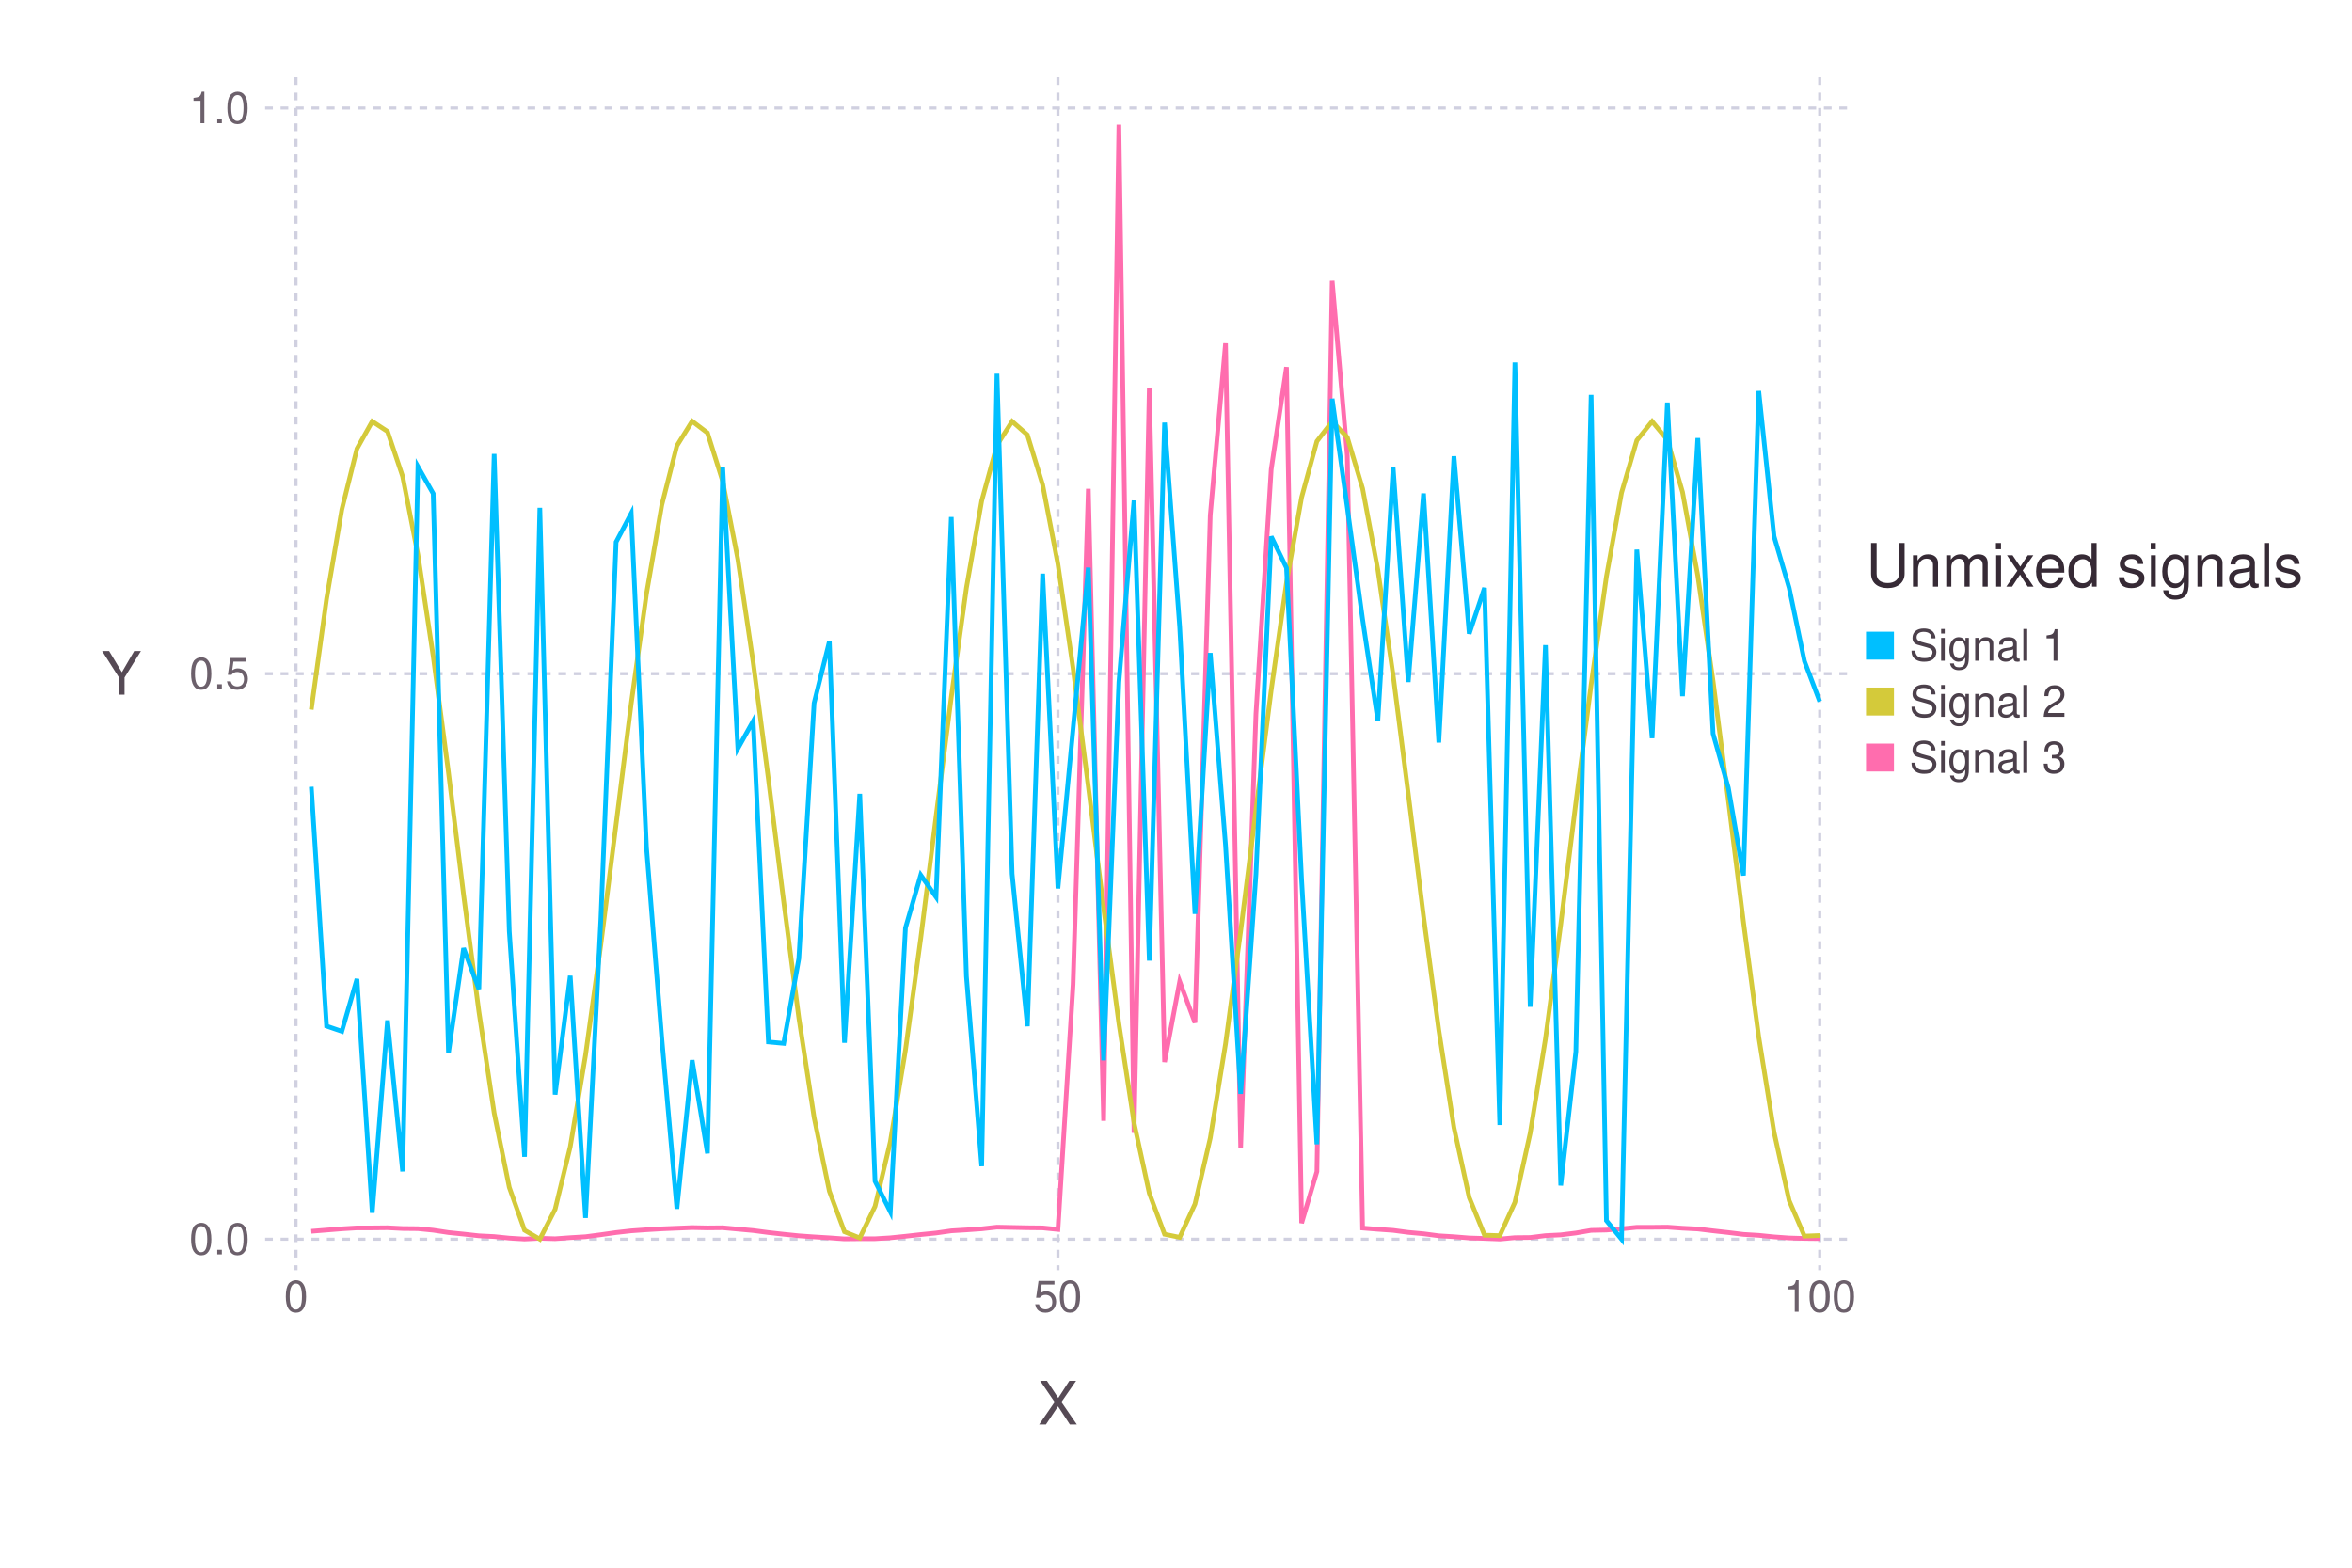
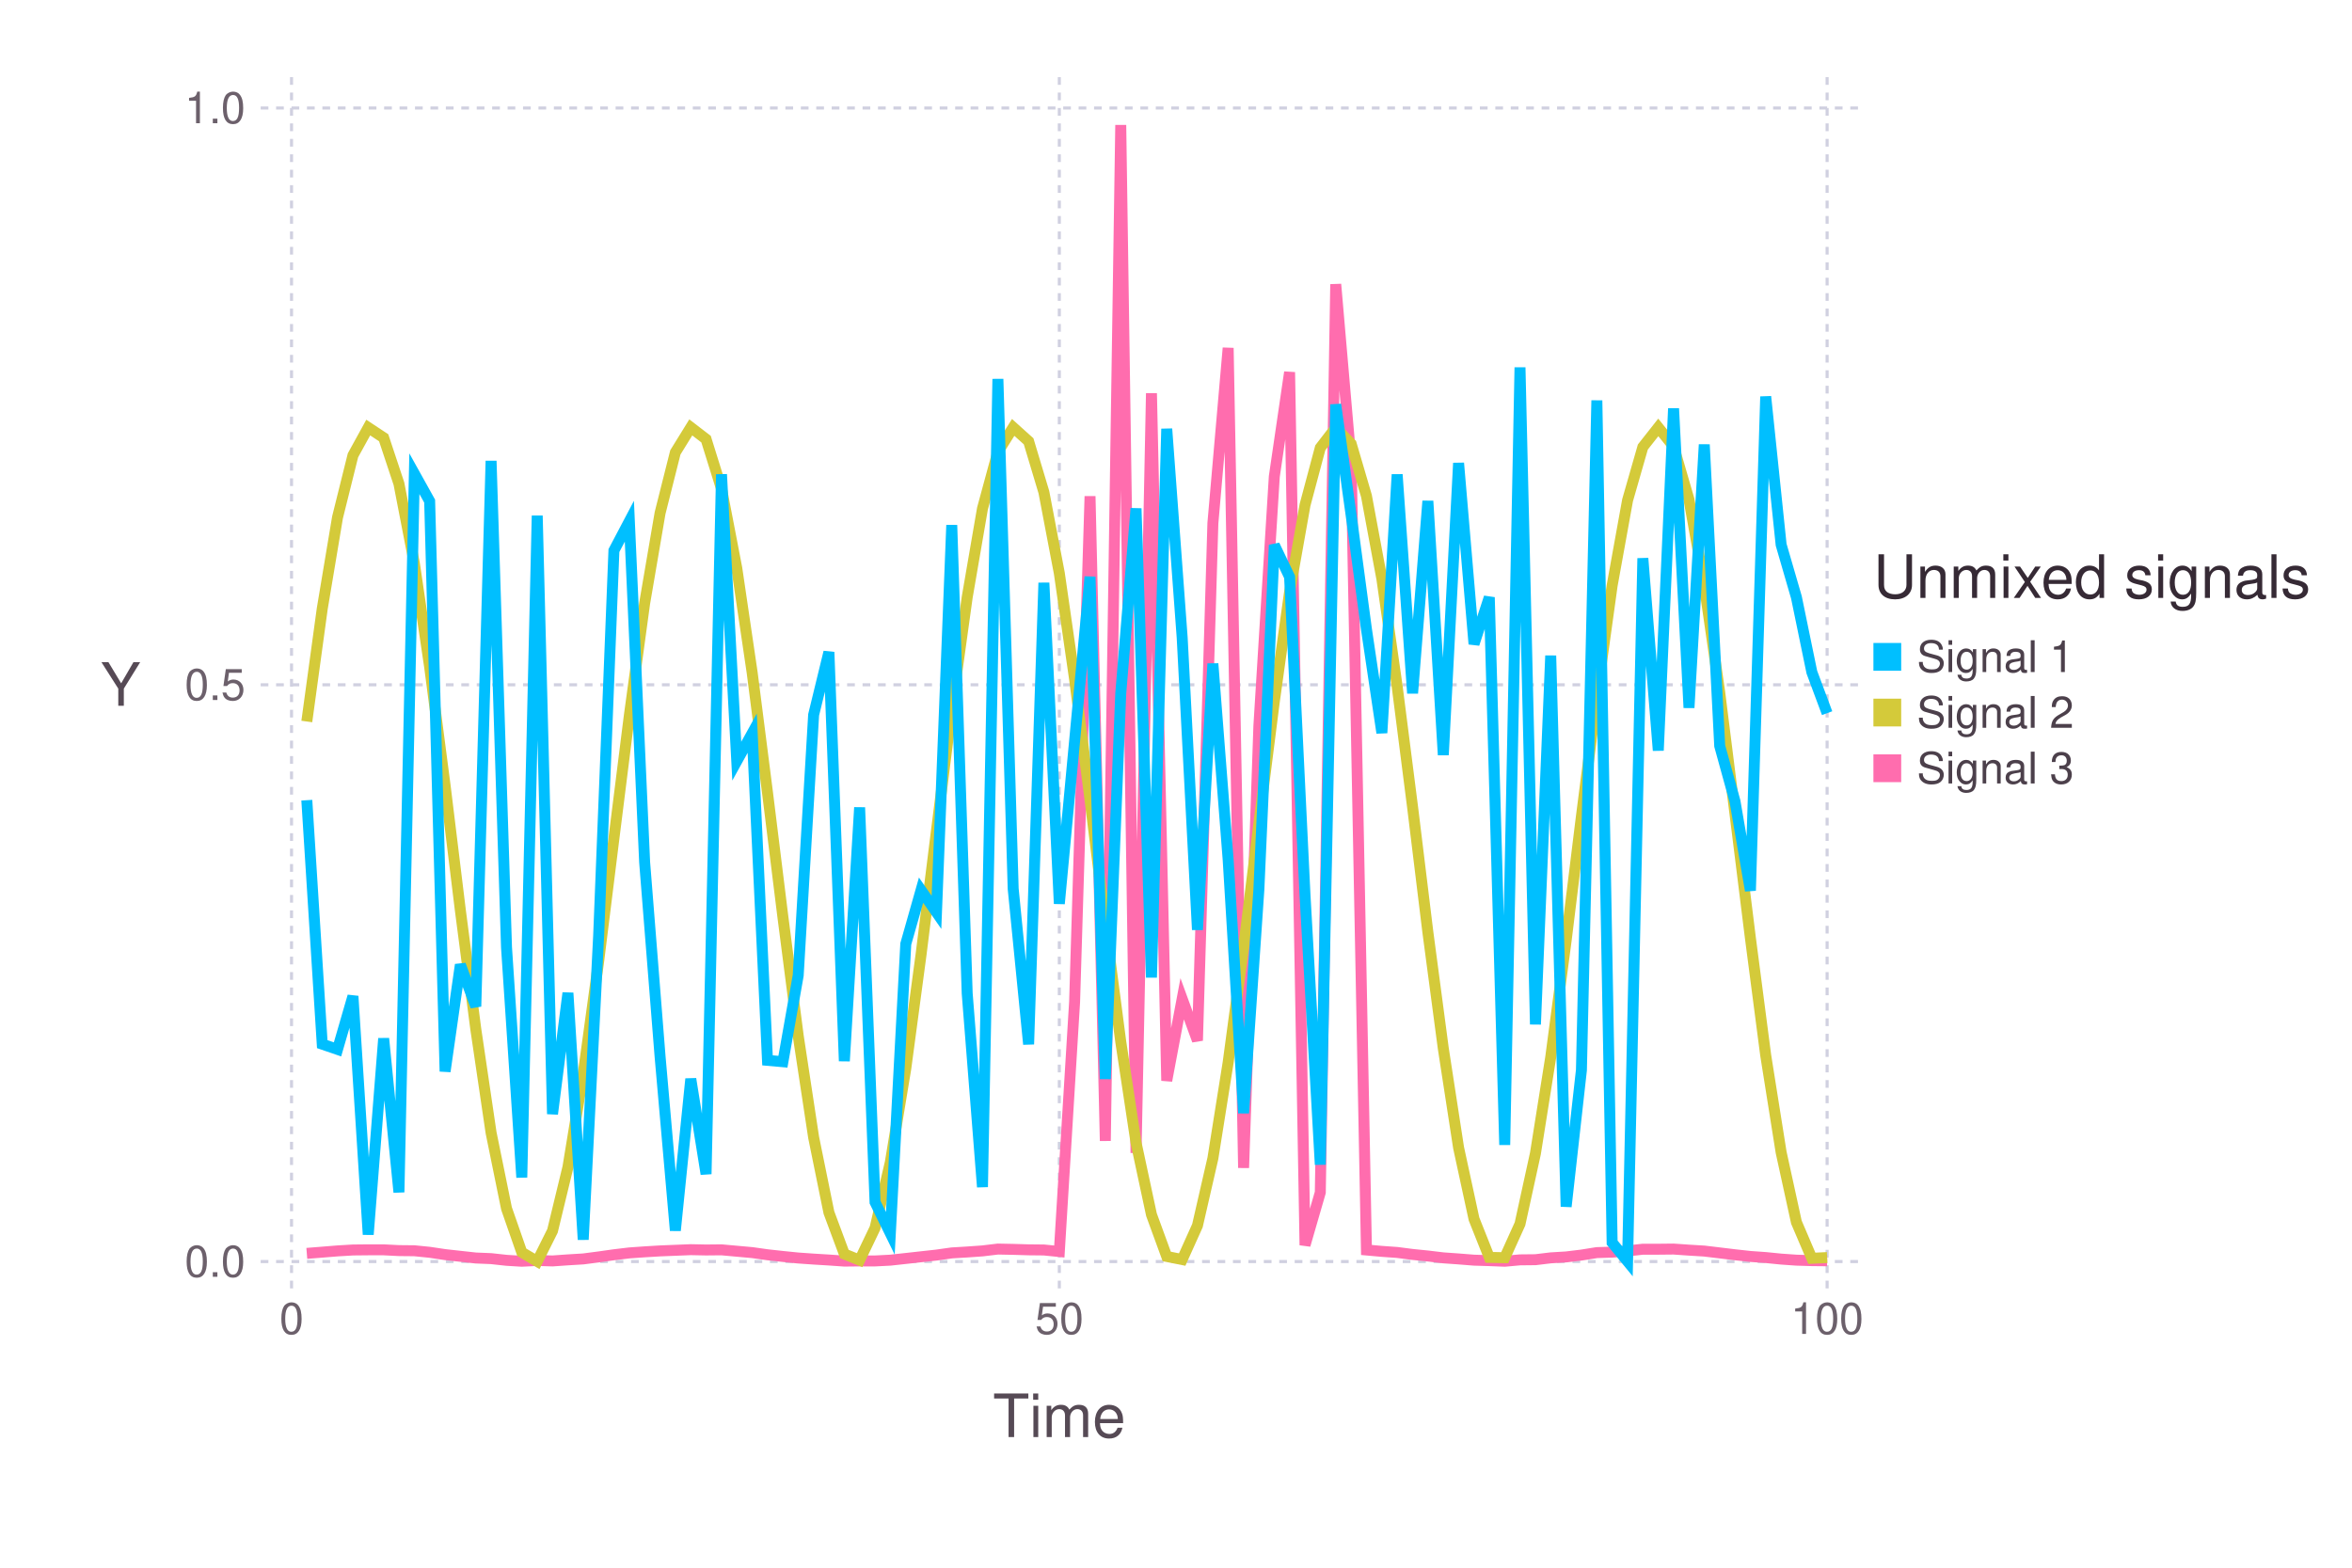
<svg xmlns="http://www.w3.org/2000/svg" version="1.2" width="152.4mm" height="101.6mm" viewBox="0 0 152.4 101.6" stroke="none" fill="#000000" stroke-width="0.3" font-size="3.88">
  <g class="plotroot xscalable yscalable" id="img-d69ff317-1">
    <g font-size="3.88" font-family="'PT Sans','Helvetica Neue','Helvetica',sans-serif" fill="#564A55" stroke="#000000" stroke-opacity="0.000" id="img-d69ff317-2">
-       <text x="68.55" y="89.99" text-anchor="middle" dy="0.6em">X</text>
+       <text x="68.64" y="90.81" text-anchor="middle" dy="0.6em">Time</text>
    </g>
    <g class="guide xlabels" font-size="2.82" font-family="'PT Sans Caption','Helvetica Neue','Helvetica',sans-serif" fill="#6C606B" id="img-d69ff317-3">
-       <text x="19.18" y="83.32" text-anchor="middle" dy="0.6em">0</text>
-       <text x="68.55" y="83.32" text-anchor="middle" dy="0.6em">50</text>
-       <text x="117.91" y="83.32" text-anchor="middle" dy="0.6em">100</text>
+       <text x="18.89" y="84.76" text-anchor="middle" dy="0.6em">0</text>
+       <text x="68.64" y="84.76" text-anchor="middle" dy="0.6em">50</text>
+       <text x="118.39" y="84.76" text-anchor="middle" dy="0.6em">100</text>
    </g>
    <g class="guide colorkey" id="img-d69ff317-4">
      <g fill="#4C404B" font-size="2.82" font-family="'PT Sans','Helvetica Neue','Helvetica',sans-serif" id="img-d69ff317-5">
-         <text x="123.72" y="41.84" dy="0.35em" id="img-d69ff317-6" class="color_Signal_1">Signal 1</text>
-         <text x="123.72" y="45.47" dy="0.35em" id="img-d69ff317-7" class="color_Signal_2">Signal 2</text>
-         <text x="123.72" y="49.1" dy="0.35em" id="img-d69ff317-8" class="color_Signal_3">Signal 3</text>
+         <text x="124.2" y="42.57" dy="0.35em" id="img-d69ff317-6" class="color_Signal_1">Signal 1</text>
+         <text x="124.2" y="46.18" dy="0.35em" id="img-d69ff317-7" class="color_Signal_2">Signal 2</text>
+         <text x="124.2" y="49.79" dy="0.35em" id="img-d69ff317-8" class="color_Signal_3">Signal 3</text>
      </g>
      <g stroke="#000000" stroke-opacity="0.000" id="img-d69ff317-9">
-         <rect x="120.91" y="40.94" width="1.81" height="1.81" id="img-d69ff317-10" class="color_Signal_1" fill="#00BFFF" />
-         <rect x="120.91" y="44.56" width="1.81" height="1.81" id="img-d69ff317-11" class="color_Signal_2" fill="#D4CA3A" />
-         <rect x="120.91" y="48.19" width="1.81" height="1.81" id="img-d69ff317-12" class="color_Signal_3" fill="#FF6DAE" />
+         <rect x="121.39" y="41.67" width="1.8" height="1.8" id="img-d69ff317-10" fill="#00BFFF" class="color_Signal_1" />
+         <rect x="121.39" y="45.28" width="1.8" height="1.8" id="img-d69ff317-11" fill="#D4CA3A" class="color_Signal_2" />
+         <rect x="121.39" y="48.89" width="1.8" height="1.8" id="img-d69ff317-12" fill="#FF6DAE" class="color_Signal_3" />
      </g>
      <g fill="#362A35" font-size="3.88" font-family="'PT Sans','Helvetica Neue','Helvetica',sans-serif" stroke="#000000" stroke-opacity="0.000" id="img-d69ff317-13">
-         <text x="120.91" y="38.02" id="img-d69ff317-14">Unmixed signals</text>
+         <text x="121.39" y="38.75" id="img-d69ff317-14">Unmixed signals</text>
      </g>
    </g>
    <g clip-path="url(#img-d69ff317-15)">
      <g id="img-d69ff317-16">
        <g pointer-events="visible" opacity="1" fill="#000000" fill-opacity="0.000" stroke="#000000" stroke-opacity="0.000" class="guide background" id="img-d69ff317-17">
-           <rect x="17.18" y="5" width="102.73" height="77.32" id="img-d69ff317-18" />
+           <rect x="16.89" y="5" width="103.51" height="78.76" id="img-d69ff317-18" />
        </g>
        <g class="guide ygridlines xfixed" stroke-dasharray="0.5,0.5" stroke-width="0.2" stroke="#D0D0E0" id="img-d69ff317-19">
-           <path fill="none" d="M17.18,80.31 L 119.91 80.31" id="img-d69ff317-20" />
-           <path fill="none" d="M17.18,43.66 L 119.91 43.66" id="img-d69ff317-21" />
-           <path fill="none" d="M17.18,7 L 119.91 7" id="img-d69ff317-22" />
+           <path fill="none" d="M16.89,81.76 L 120.39 81.76" id="img-d69ff317-20" />
+           <path fill="none" d="M16.89,44.38 L 120.39 44.38" id="img-d69ff317-21" />
+           <path fill="none" d="M16.89,7 L 120.39 7" id="img-d69ff317-22" />
        </g>
        <g class="guide xgridlines yfixed" stroke-dasharray="0.5,0.5" stroke-width="0.2" stroke="#D0D0E0" id="img-d69ff317-23">
-           <path fill="none" d="M19.18,5 L 19.18 82.32" id="img-d69ff317-24" />
-           <path fill="none" d="M68.55,5 L 68.55 82.32" id="img-d69ff317-25" />
-           <path fill="none" d="M117.91,5 L 117.91 82.32" id="img-d69ff317-26" />
+           <path fill="none" d="M18.89,5 L 18.89 83.76" id="img-d69ff317-24" />
+           <path fill="none" d="M68.64,5 L 68.64 83.76" id="img-d69ff317-25" />
+           <path fill="none" d="M118.39,5 L 118.39 83.76" id="img-d69ff317-26" />
        </g>
        <g class="plotpanel" id="img-d69ff317-27">
-           <g stroke-width="0.3" fill="#000000" fill-opacity="0.000" class="geometry color_Signal_3" stroke-dasharray="none" stroke="#FF6DAE" id="img-d69ff317-28">
-             <path fill="none" d="M20.17,79.8 L 21.16 79.72 22.15 79.64 23.13 79.58 24.12 79.58 25.11 79.57 26.09 79.62 27.08 79.63 28.07 79.73 29.06 79.88 30.04 79.98 31.03 80.09 32.02 80.14 33 80.24 33.99 80.3 34.98 80.25 35.97 80.28 36.95 80.21 37.94 80.15 38.93 80.02 39.92 79.88 40.9 79.77 41.89 79.7 42.88 79.64 43.86 79.6 44.85 79.56 45.84 79.58 46.83 79.57 47.81 79.66 48.8 79.75 49.79 79.88 50.78 79.99 51.76 80.09 52.75 80.16 53.74 80.22 54.72 80.29 55.71 80.28 56.7 80.28 57.69 80.22 58.67 80.12 59.66 80.01 60.65 79.91 61.64 79.77 62.62 79.71 63.61 79.64 64.6 79.53 65.58 79.55 66.57 79.57 67.56 79.58 68.55 79.68 69.53 63.81 70.52 31.68 71.51 72.64 72.5 8.08 73.48 73.42 74.47 25.13 75.46 68.83 76.44 63.61 77.43 66.28 78.42 33.39 79.41 22.25 80.39 74.37 81.38 46.28 82.37 30.42 83.36 23.79 84.34 79.27 85.33 75.93 86.32 18.2 87.3 29.54 88.29 79.59 89.28 79.67 90.27 79.74 91.25 79.87 92.24 79.96 93.23 80.09 94.21 80.15 95.2 80.23 96.19 80.26 97.18 80.3 98.16 80.21 99.15 80.2 100.14 80.08 101.13 80.03 102.11 79.91 103.1 79.74 104.09 79.72 105.07 79.64 106.06 79.54 107.05 79.54 108.04 79.53 109.02 79.6 110.01 79.65 111 79.77 111.99 79.88 112.97 80 113.96 80.06 114.95 80.16 115.93 80.23 116.92 80.26 117.91 80.27" id="img-d69ff317-29" />
+           <g stroke-width="0.71" fill="#000000" fill-opacity="0.000" class="geometry color_Signal_3" stroke-dasharray="none" stroke="#FF6DAE" id="img-d69ff317-28">
+             <path fill="none" d="M19.88,81.23 L 20.88 81.15 21.87 81.07 22.87 81.01 23.86 81 24.86 81 25.85 81.05 26.85 81.06 27.84 81.16 28.84 81.31 29.83 81.42 30.83 81.53 31.82 81.57 32.82 81.68 33.81 81.74 34.81 81.69 35.8 81.72 36.8 81.65 37.79 81.59 38.79 81.46 39.78 81.32 40.78 81.2 41.77 81.13 42.77 81.07 43.76 81.03 44.76 80.99 45.75 81.01 46.75 81 47.74 81.09 48.74 81.18 49.73 81.32 50.73 81.43 51.72 81.53 52.72 81.6 53.71 81.66 54.71 81.73 55.7 81.72 56.7 81.72 57.69 81.67 58.69 81.56 59.68 81.45 60.68 81.34 61.67 81.2 62.67 81.14 63.66 81.07 64.66 80.95 65.65 80.97 66.65 81 67.64 81.01 68.64 81.11 69.63 64.93 70.63 32.16 71.62 73.94 72.62 8.1 73.61 74.72 74.61 25.49 75.6 70.04 76.6 64.73 77.59 67.44 78.59 33.91 79.58 22.55 80.58 75.69 81.57 47.05 82.57 30.88 83.56 24.12 84.56 80.7 85.55 77.28 86.55 18.42 87.55 29.98 88.54 81.01 89.54 81.1 90.53 81.17 91.53 81.3 92.52 81.4 93.52 81.52 94.51 81.59 95.51 81.67 96.5 81.7 97.5 81.74 98.49 81.65 99.49 81.64 100.48 81.52 101.48 81.46 102.47 81.34 103.47 81.18 104.46 81.15 105.46 81.07 106.45 80.96 107.45 80.96 108.44 80.95 109.44 81.02 110.43 81.08 111.43 81.2 112.42 81.32 113.42 81.43 114.41 81.5 115.41 81.6 116.4 81.67 117.4 81.7 118.39 81.71" id="img-d69ff317-29" />
          </g>
-           <g stroke-width="0.3" fill="#000000" fill-opacity="0.000" class="geometry color_Signal_2" stroke-dasharray="none" stroke="#D4CA3A" id="img-d69ff317-30">
-             <path fill="none" d="M20.17,45.99 L 21.16 38.82 22.15 33.02 23.13 29.08 24.12 27.31 25.11 27.96 26.09 30.88 27.08 35.95 28.07 42.53 29.06 50.06 30.04 58 31.03 65.55 32.02 72.13 33 76.95 33.99 79.73 34.98 80.31 35.97 78.37 36.95 74.32 37.94 68.39 38.93 61.23 39.92 53.42 40.9 45.6 41.89 38.48 42.88 32.74 43.86 28.89 44.85 27.3 45.84 28.05 46.83 31.2 47.81 36.25 48.8 42.91 49.79 50.5 50.78 58.43 51.76 65.96 52.75 72.42 53.74 77.2 54.72 79.83 55.71 80.23 56.7 78.18 57.69 74 58.67 68.06 59.66 60.81 60.65 52.93 61.64 45.18 62.62 38.1 63.61 32.46 64.6 28.85 65.58 27.31 66.57 28.18 67.56 31.42 68.55 36.57 69.53 43.31 70.52 50.98 71.51 58.86 72.5 66.34 73.48 72.76 74.47 77.33 75.46 79.99 76.44 80.19 77.43 78.03 78.42 73.76 79.41 67.65 80.39 60.35 81.38 52.47 82.37 44.73 83.36 37.76 84.34 32.23 85.33 28.6 86.32 27.32 87.3 28.34 88.29 31.66 89.28 36.93 90.27 43.76 91.25 51.43 92.24 59.38 93.23 66.77 94.21 73.08 95.2 77.61 96.19 80.05 97.18 80.08 98.16 77.92 99.15 73.44 100.14 67.33 101.13 59.91 102.11 52.02 103.1 44.36 104.09 37.36 105.07 31.93 106.06 28.54 107.05 27.31 108.04 28.51 109.02 31.89 110.01 37.31 111 44.14 111.99 51.87 112.97 59.76 113.96 67.2 114.95 73.37 115.93 77.81 116.92 80.11 117.91 80.07" id="img-d69ff317-31" />
+           <g stroke-width="0.71" fill="#000000" fill-opacity="0.000" class="geometry color_Signal_2" stroke-dasharray="none" stroke="#D4CA3A" id="img-d69ff317-30">
+             <path fill="none" d="M19.88,46.76 L 20.88 39.45 21.87 33.53 22.87 29.51 23.86 27.71 24.86 28.37 25.85 31.35 26.85 36.52 27.84 43.23 28.84 50.9 29.83 59 30.83 66.7 31.82 73.41 32.82 78.32 33.81 81.16 34.81 81.75 35.8 79.77 36.8 75.64 37.79 69.6 38.79 62.3 39.78 54.33 40.78 46.36 41.77 39.1 42.77 33.25 43.76 29.32 44.76 27.7 45.75 28.46 46.75 31.67 47.74 36.82 48.74 43.61 49.73 51.36 50.73 59.44 51.72 67.12 52.72 73.71 53.71 78.58 54.71 81.27 55.7 81.67 56.7 79.58 57.69 75.32 58.69 69.26 59.68 61.87 60.68 53.83 61.67 45.93 62.67 38.71 63.66 32.96 64.66 29.28 65.65 27.7 66.65 28.6 67.64 31.9 68.64 37.15 69.63 44.02 70.63 51.84 71.62 59.88 72.62 67.51 73.61 74.05 74.61 78.72 75.6 81.43 76.6 81.63 77.59 79.43 78.59 75.07 79.58 68.85 80.58 61.4 81.57 53.36 82.57 45.47 83.56 38.37 84.56 32.73 85.55 29.02 86.55 27.72 87.55 28.76 88.54 32.14 89.54 37.52 90.53 44.48 91.53 52.31 92.52 60.41 93.52 67.95 94.51 74.38 95.51 79 96.5 81.49 97.5 81.51 98.49 79.32 99.49 74.75 100.48 68.52 101.48 60.95 102.47 52.9 103.47 45.09 104.46 37.95 105.46 32.42 106.45 28.97 107.45 27.7 108.44 28.93 109.44 32.38 110.43 37.91 111.43 44.87 112.42 52.75 113.42 60.8 114.41 68.39 115.41 74.68 116.4 79.21 117.4 81.55 118.39 81.5" id="img-d69ff317-31" />
          </g>
-           <g stroke-width="0.3" fill="#000000" fill-opacity="0.000" class="geometry color_Signal_1" stroke-dasharray="none" stroke="#00BFFF" id="img-d69ff317-32">
-             <path fill="none" d="M20.17,50.99 L 21.16 66.5 22.15 66.84 23.13 63.45 24.12 78.6 25.11 66.13 26.09 75.92 27.08 30.24 28.07 31.99 29.06 68.24 30.04 61.45 31.03 64.1 32.02 29.42 33 60.35 33.99 74.97 34.98 32.91 35.97 70.94 36.95 63.24 37.94 78.93 38.93 59.61 39.92 35.13 40.9 33.27 41.89 54.94 42.88 67.28 43.86 78.34 44.85 68.71 45.84 74.75 46.83 30.28 47.81 48.51 48.8 46.74 49.79 67.53 50.78 67.62 51.76 62.13 52.75 45.57 53.74 41.58 54.72 67.58 55.71 51.45 56.7 76.55 57.69 78.53 58.67 60.14 59.66 56.71 60.65 58.13 61.64 33.51 62.62 63.27 63.61 75.58 64.6 24.22 65.58 56.63 66.57 66.51 67.56 37.18 68.55 57.58 69.53 47.23 70.52 36.79 71.51 68.72 72.5 44.21 73.48 32.44 74.47 62.26 75.46 27.39 76.44 40.65 77.43 59.23 78.42 42.32 79.41 54.78 80.39 70.89 81.38 56.67 82.37 34.77 83.36 36.8 84.34 57.05 85.33 74.16 86.32 25.84 87.3 32.89 88.29 40.13 89.28 46.71 90.27 30.29 91.25 44.2 92.24 31.98 93.23 48.12 94.21 29.57 95.2 41.07 96.19 38.1 97.18 72.91 98.16 23.49 99.15 65.25 100.14 41.81 101.13 76.83 102.11 68.15 103.1 25.59 104.09 79.11 105.07 80.31 106.06 35.62 107.05 47.84 108.04 26.09 109.02 45.12 110.01 28.39 111 47.55 111.99 51.06 112.97 56.74 113.96 25.34 114.95 34.76 115.93 38.1 116.92 42.85 117.91 45.46" id="img-d69ff317-33" />
+           <g stroke-width="0.71" fill="#000000" fill-opacity="0.000" class="geometry color_Signal_1" stroke-dasharray="none" stroke="#00BFFF" id="img-d69ff317-32">
+             <path fill="none" d="M19.88,51.86 L 20.88 67.67 21.87 68.01 22.87 64.56 23.86 80.01 24.86 67.3 25.85 77.27 26.85 30.7 27.84 32.48 28.84 69.44 29.83 62.52 30.83 65.23 31.82 29.87 32.82 61.4 33.81 76.31 34.81 33.42 35.8 72.2 36.8 64.35 37.79 80.34 38.79 60.64 39.78 35.68 40.78 33.78 41.77 55.88 42.77 68.47 43.76 79.75 44.76 69.92 45.75 76.09 46.75 30.74 47.74 49.33 48.74 47.52 49.73 68.72 50.73 68.81 51.72 63.22 52.72 46.33 53.71 42.26 54.71 68.77 55.7 52.33 56.7 77.91 57.69 79.93 58.69 61.18 59.68 57.69 60.68 59.13 61.67 34.03 62.67 64.38 63.66 76.93 64.66 24.56 65.65 57.6 66.65 67.68 67.64 37.77 68.64 58.57 69.63 48.02 70.63 37.38 71.62 69.93 72.62 44.94 73.61 32.95 74.61 63.35 75.6 27.79 76.6 41.32 77.59 60.26 78.59 43.01 79.58 55.72 80.58 72.14 81.57 57.65 82.57 35.32 83.56 37.39 84.56 58.03 85.55 75.48 86.55 26.21 87.55 33.4 88.54 40.78 89.54 47.5 90.53 30.75 91.53 44.93 92.52 32.47 93.52 48.93 94.51 30.01 95.51 41.74 96.5 38.71 97.5 74.2 98.49 23.81 99.49 66.39 100.48 42.49 101.48 78.2 102.47 69.35 103.47 25.95 104.46 80.53 105.46 81.75 106.45 36.18 107.45 48.64 108.44 26.47 109.44 45.87 110.43 28.81 111.43 48.34 112.42 51.93 113.42 57.72 114.41 25.7 115.41 35.3 116.4 38.71 117.4 43.56 118.39 46.22" id="img-d69ff317-33" />
          </g>
        </g>
      </g>
    </g>
    <g class="guide ylabels" font-size="2.82" font-family="'PT Sans Caption','Helvetica Neue','Helvetica',sans-serif" fill="#6C606B" id="img-d69ff317-34">
-       <text x="16.18" y="80.31" text-anchor="end" dy="0.35em" id="img-d69ff317-35">0.0</text>
-       <text x="16.18" y="43.66" text-anchor="end" dy="0.35em" id="img-d69ff317-36">0.5</text>
-       <text x="16.18" y="7" text-anchor="end" dy="0.35em" id="img-d69ff317-37">1.0</text>
+       <text x="15.89" y="81.76" text-anchor="end" dy="0.35em" id="img-d69ff317-35">0.0</text>
+       <text x="15.89" y="44.38" text-anchor="end" dy="0.35em" id="img-d69ff317-36">0.5</text>
+       <text x="15.89" y="7" text-anchor="end" dy="0.35em" id="img-d69ff317-37">1.0</text>
    </g>
    <g font-size="3.88" font-family="'PT Sans','Helvetica Neue','Helvetica',sans-serif" fill="#564A55" stroke="#000000" stroke-opacity="0.000" id="img-d69ff317-38">
-       <text x="9.16" y="43.66" text-anchor="end" dy="0.35em" id="img-d69ff317-39">Y</text>
+       <text x="9.11" y="44.38" text-anchor="end" dy="0.35em" id="img-d69ff317-39">Y</text>
    </g>
  </g>
  <defs>
    <clipPath id="img-d69ff317-15">
-       <path d="M17.18,5 L 119.91 5 119.91 82.32 17.18 82.32" />
+       <path d="M16.89,5 L 120.39 5 120.39 83.76 16.89 83.76" />
    </clipPath>
  </defs>
</svg>
